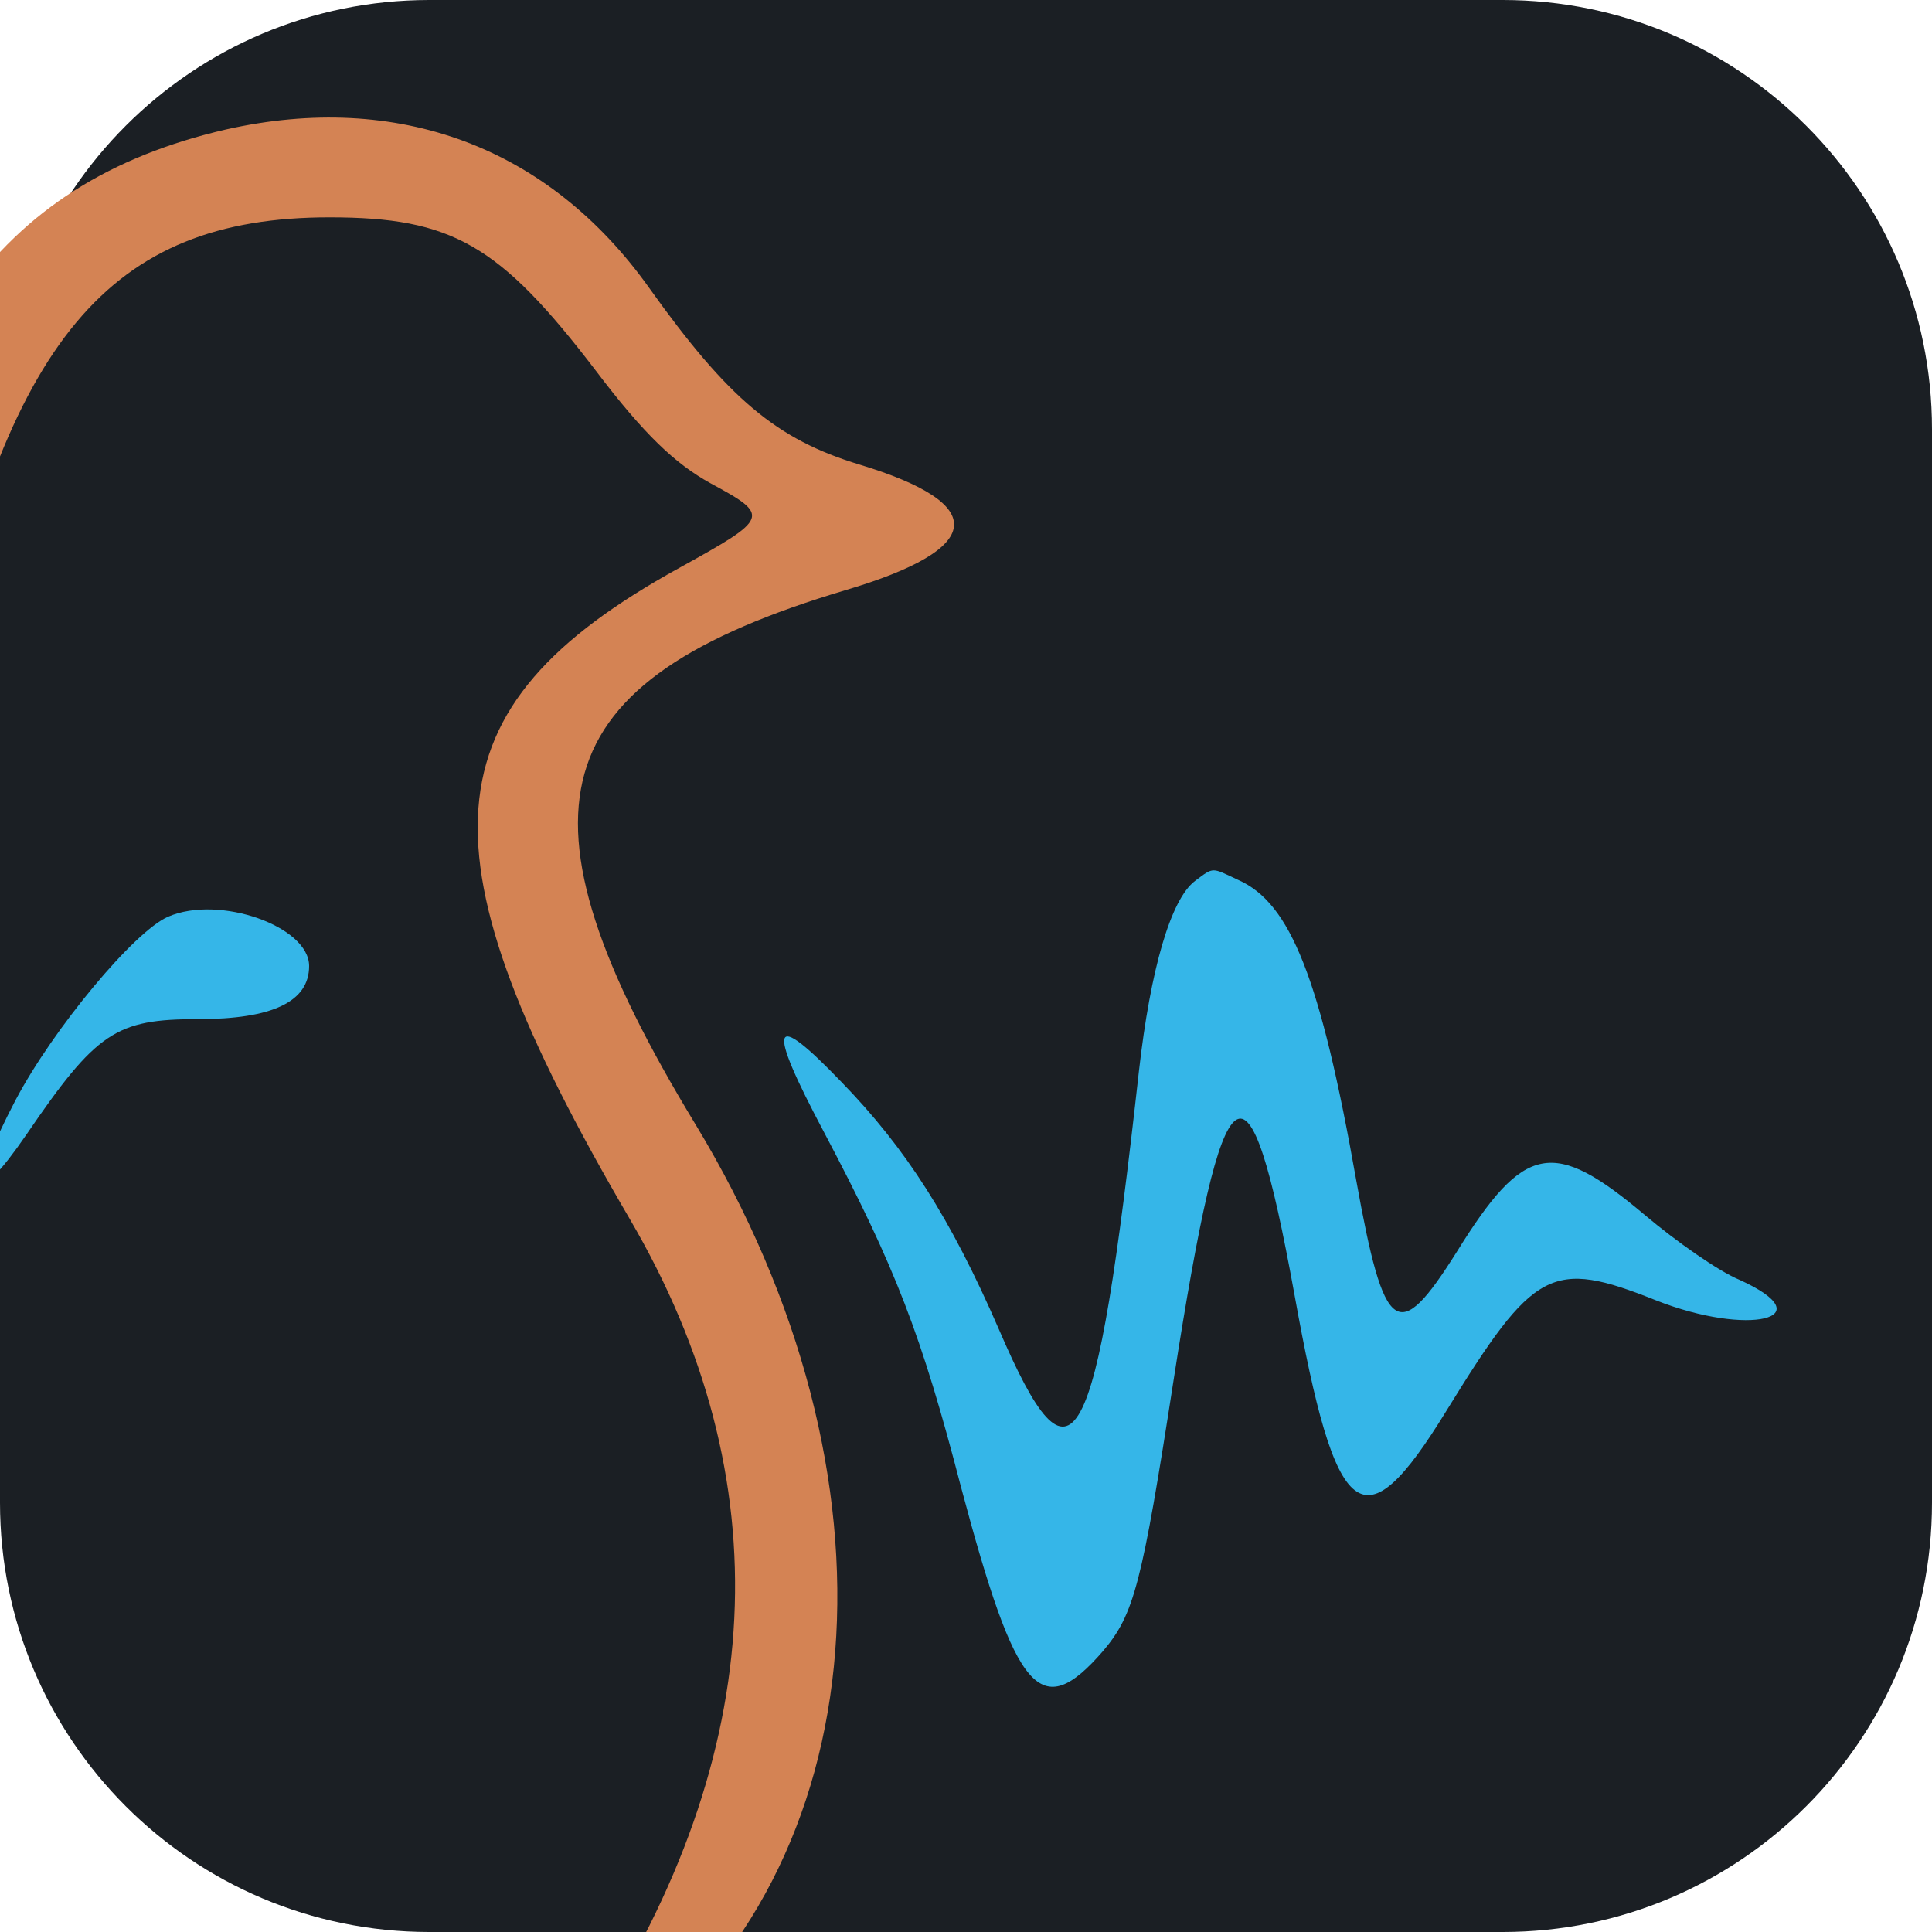
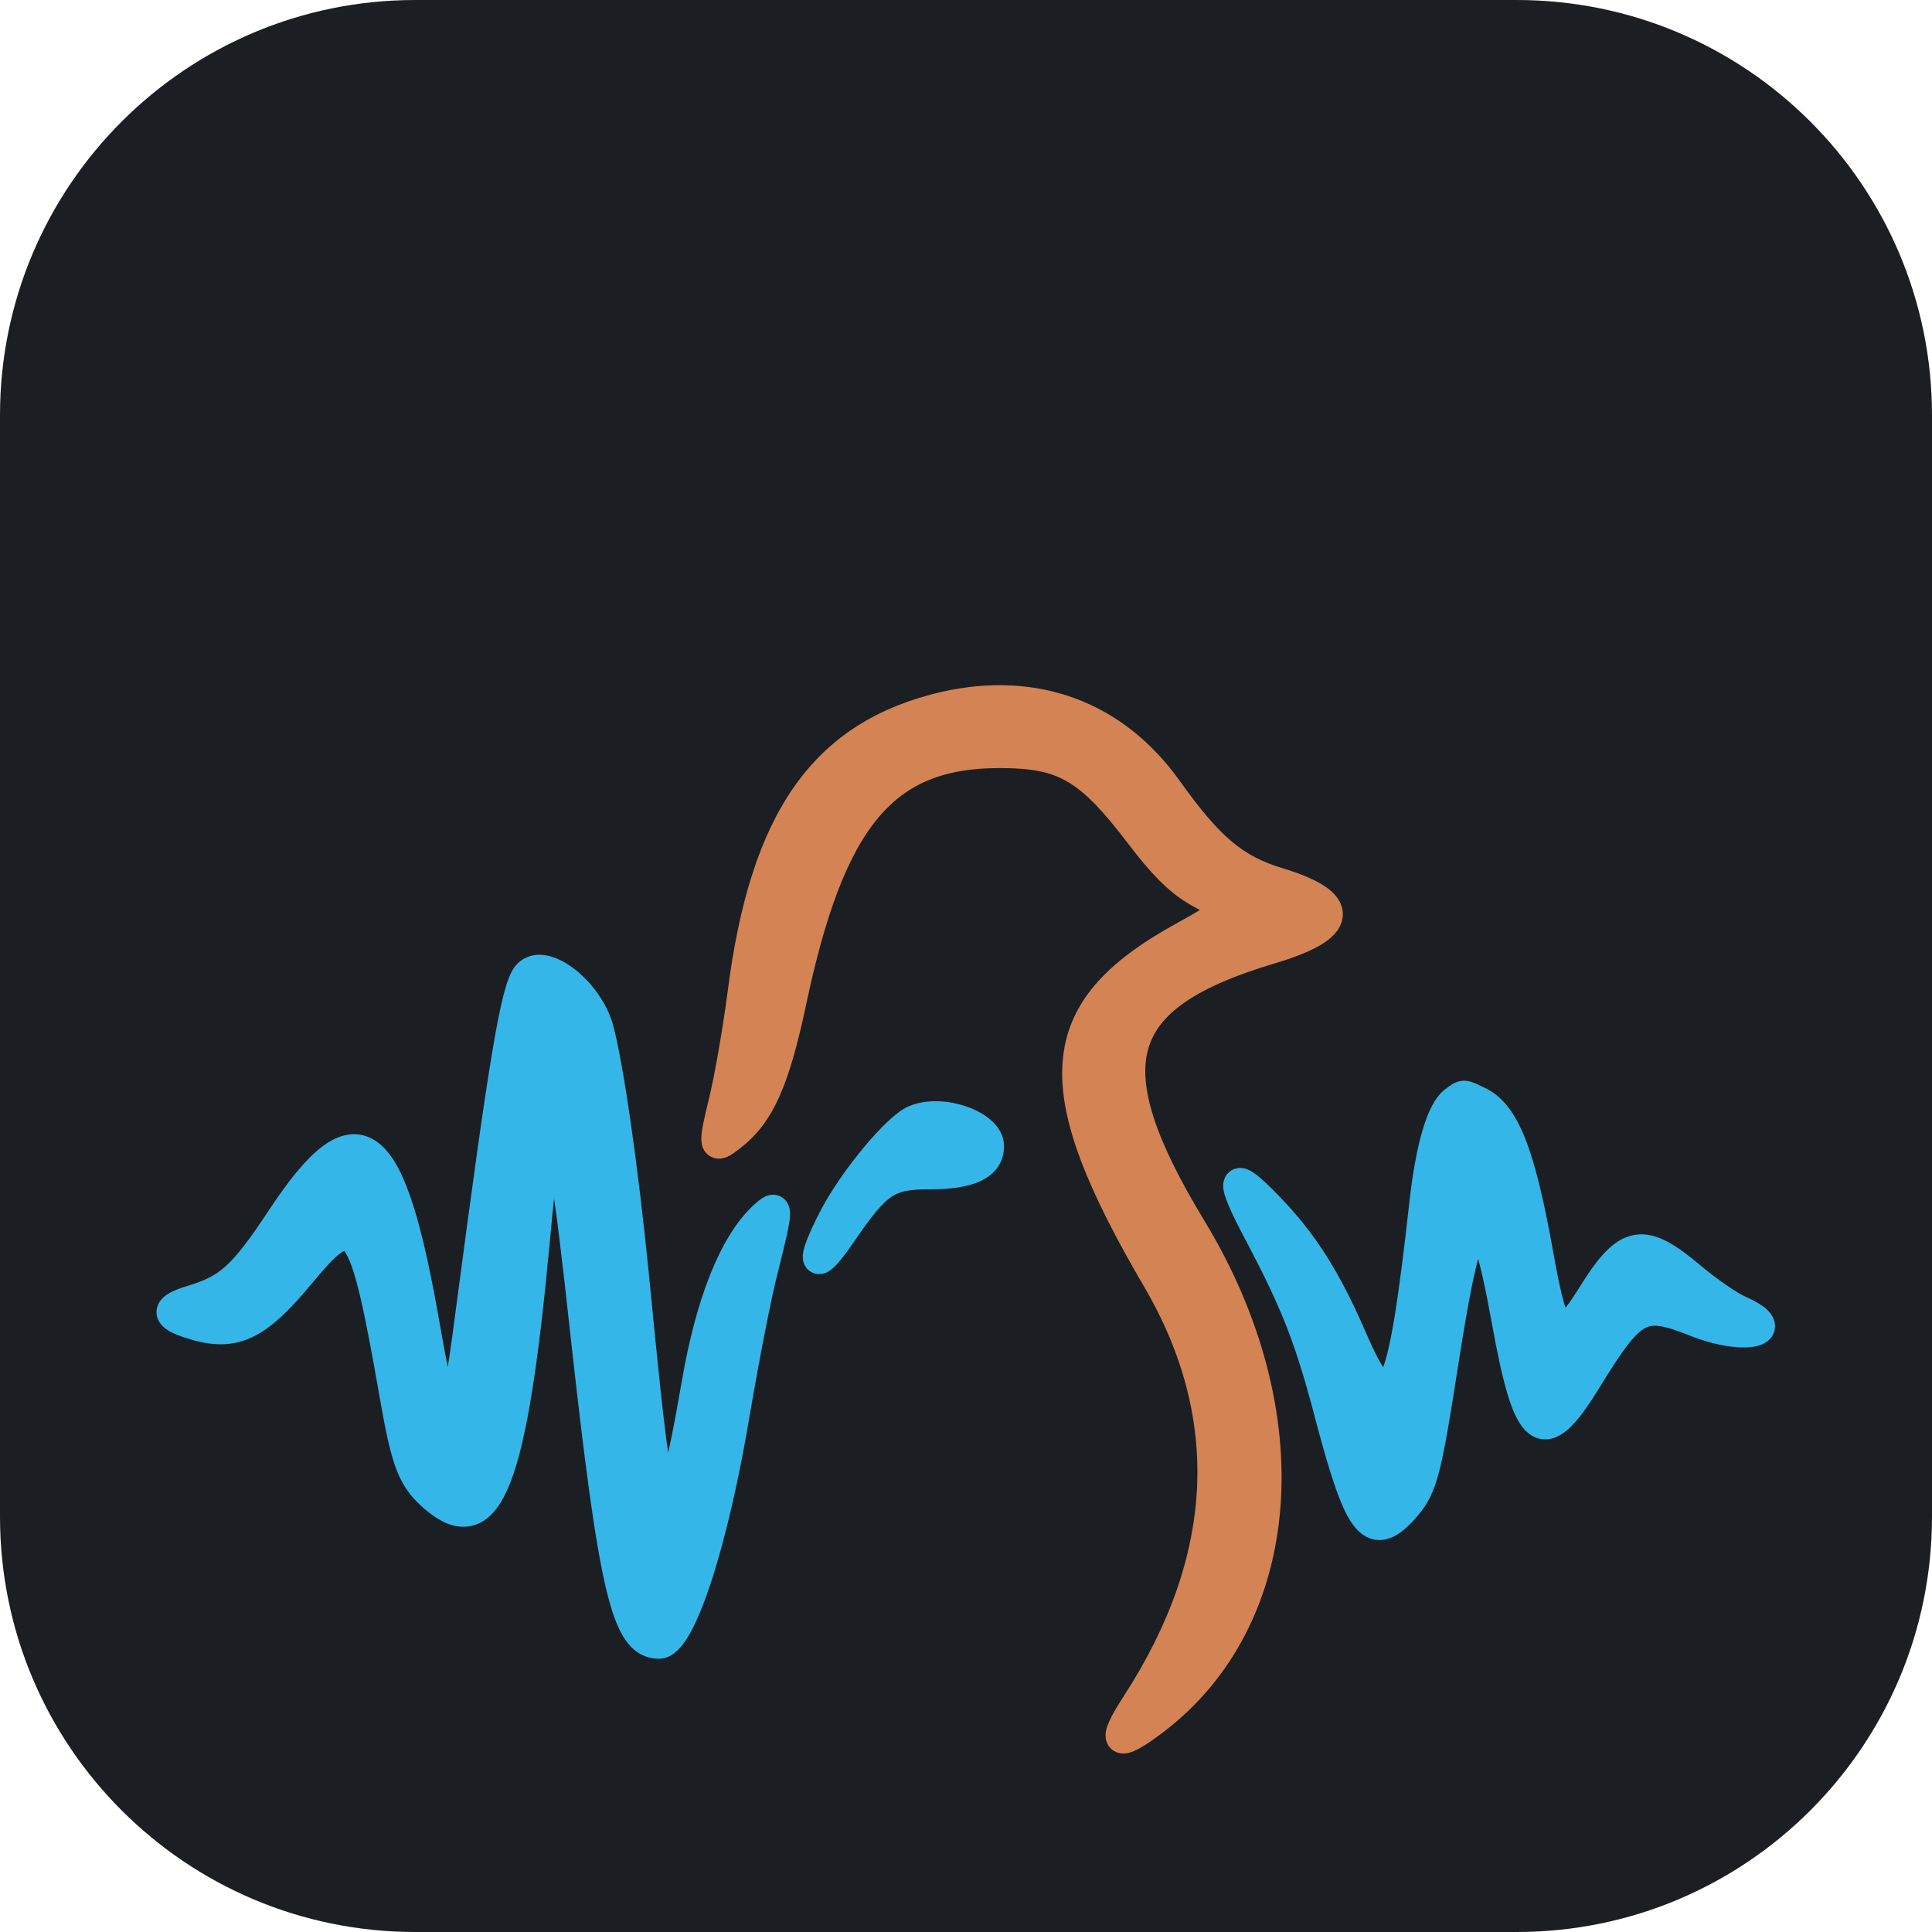
- <svg xmlns="http://www.w3.org/2000/svg" viewBox="150 10 180 180" role="img" aria-label="TuxMix icon">
-   <rect x="150" y="10" width="180" height="180" rx="40" fill="#1b1f24" />
-   <g transform="translate(240.0,100.0) scale(0.9) translate(-240.0,-100.0)">
+ <svg xmlns="http://www.w3.org/2000/svg" viewBox="0 0 335 335" role="img" aria-label="TuxMix icon">
+   <rect x="0" y="0" width="335" height="335" rx="72" fill="#1b1f24" />
+   <g transform="translate(167.5,167.5) scale(0.88) translate(-167.5,-116) translate(0,51.5)">
    <g transform="translate(0,232) scale(0.1,-0.1)" stroke="none">
-       <path d="M1634 2186 c-238 -55 -355 -220 -399 -566 -9 -69 -25 -162 -36 -208 -23 -94 -22 -100 13 -72 56 43 85 108 118 262 77 367 183 493 411 493 127 0 176 -28 276 -159 50 -66 82 -96 118 -116 63 -34 62 -36 -32 -88 -263 -145 -274 -293 -51 -674 158 -270 144 -553 -41 -838 -50 -77 -40 -87 33 -32 266 201 297 603 76 968 -198 326 -160 459 155 553 145 43 150 89 15 130 -86 26 -136 68 -218 183 -104 146 -260 204 -438 164z" fill="#d48354" stroke="none" />
-       <path d="M811 1657 c-23 -28 -46 -166 -112 -667 -35 -268 -47 -272 -90 -28 -68 394 -132 443 -282 216 -76 -115 -104 -140 -177 -162 -50 -15 -53 -28 -10 -43 90 -31 134 -12 225 98 108 130 123 110 185 -245 23 -131 35 -162 80 -200 104 -87 151 35 195 508 16 172 19 186 36 186 20 0 30 -55 64 -365 56 -508 81 -615 145 -615 42 0 107 197 151 465 17 99 41 224 55 277 30 120 30 127 -1 98 -57 -54 -103 -169 -130 -326 -30 -173 -42 -214 -60 -214 -21 0 -28 49 -65 428 -21 211 -50 413 -70 485 -22 74 -108 140 -139 104z" fill="#35b6e8" stroke="none" />
-       <path d="M2637 1408 c-25 -19 -46 -91 -58 -197 -45 -404 -68 -446 -145 -267 -50 115 -96 187 -163 256 -73 76 -78 61 -18 -52 74 -140 101 -210 142 -368 57 -214 82 -244 147 -169 32 38 40 68 73 281 52 334 77 352 125 88 43 -239 71 -261 157 -121 91 148 109 158 217 115 96 -38 175 -19 87 21 -22 9 -66 40 -98 67 -95 80 -125 75 -195 -38 -61 -97 -75 -87 -104 74 -37 209 -68 287 -122 311 -28 13 -25 14 -45 -1z" fill="#35b6e8" stroke="none" />
-       <path d="M1574 1371 c-35 -15 -119 -116 -158 -190 -48 -92 -42 -113 11 -36 73 107 93 120 178 120 77 0 115 18 115 55 0 41 -93 74 -146 51z" fill="#35b6e8" stroke="none" />
+       <path d="M1634 2186 c-238 -55 -355 -220 -399 -566 -9 -69 -25 -162 -36 -208 -23 -94 -22 -100 13 -72 56 43 85 108 118 262 77 367 183 493 411 493 127 0 176 -28 276 -159 50 -66 82 -96 118 -116 63 -34 62 -36 -32 -88 -263 -145 -274 -293 -51 -674 158 -270 144 -553 -41 -838 -50 -77 -40 -87 33 -32 266 201 297 603 76 968 -198 326 -160 459 155 553 145 43 150 89 15 130 -86 26 -136 68 -218 183 -104 146 -260 204 -438 164z" fill="#d48354" stroke="#d48354" stroke-width="60" stroke-linejoin="round" stroke-linecap="round" />
+       <path d="M811 1657 c-23 -28 -46 -166 -112 -667 -35 -268 -47 -272 -90 -28 -68 394 -132 443 -282 216 -76 -115 -104 -140 -177 -162 -50 -15 -53 -28 -10 -43 90 -31 134 -12 225 98 108 130 123 110 185 -245 23 -131 35 -162 80 -200 104 -87 151 35 195 508 16 172 19 186 36 186 20 0 30 -55 64 -365 56 -508 81 -615 145 -615 42 0 107 197 151 465 17 99 41 224 55 277 30 120 30 127 -1 98 -57 -54 -103 -169 -130 -326 -30 -173 -42 -214 -60 -214 -21 0 -28 49 -65 428 -21 211 -50 413 -70 485 -22 74 -108 140 -139 104z" fill="#35b6e8" stroke="#35b6e8" stroke-width="60" stroke-linejoin="round" stroke-linecap="round" />
+       <path d="M2637 1408 c-25 -19 -46 -91 -58 -197 -45 -404 -68 -446 -145 -267 -50 115 -96 187 -163 256 -73 76 -78 61 -18 -52 74 -140 101 -210 142 -368 57 -214 82 -244 147 -169 32 38 40 68 73 281 52 334 77 352 125 88 43 -239 71 -261 157 -121 91 148 109 158 217 115 96 -38 175 -19 87 21 -22 9 -66 40 -98 67 -95 80 -125 75 -195 -38 -61 -97 -75 -87 -104 74 -37 209 -68 287 -122 311 -28 13 -25 14 -45 -1z" fill="#35b6e8" stroke="#35b6e8" stroke-width="60" stroke-linejoin="round" stroke-linecap="round" />
+       <path d="M1574 1371 c-35 -15 -119 -116 -158 -190 -48 -92 -42 -113 11 -36 73 107 93 120 178 120 77 0 115 18 115 55 0 41 -93 74 -146 51z" fill="#35b6e8" stroke="#35b6e8" stroke-width="60" stroke-linejoin="round" stroke-linecap="round" />
    </g>
  </g>
</svg>
